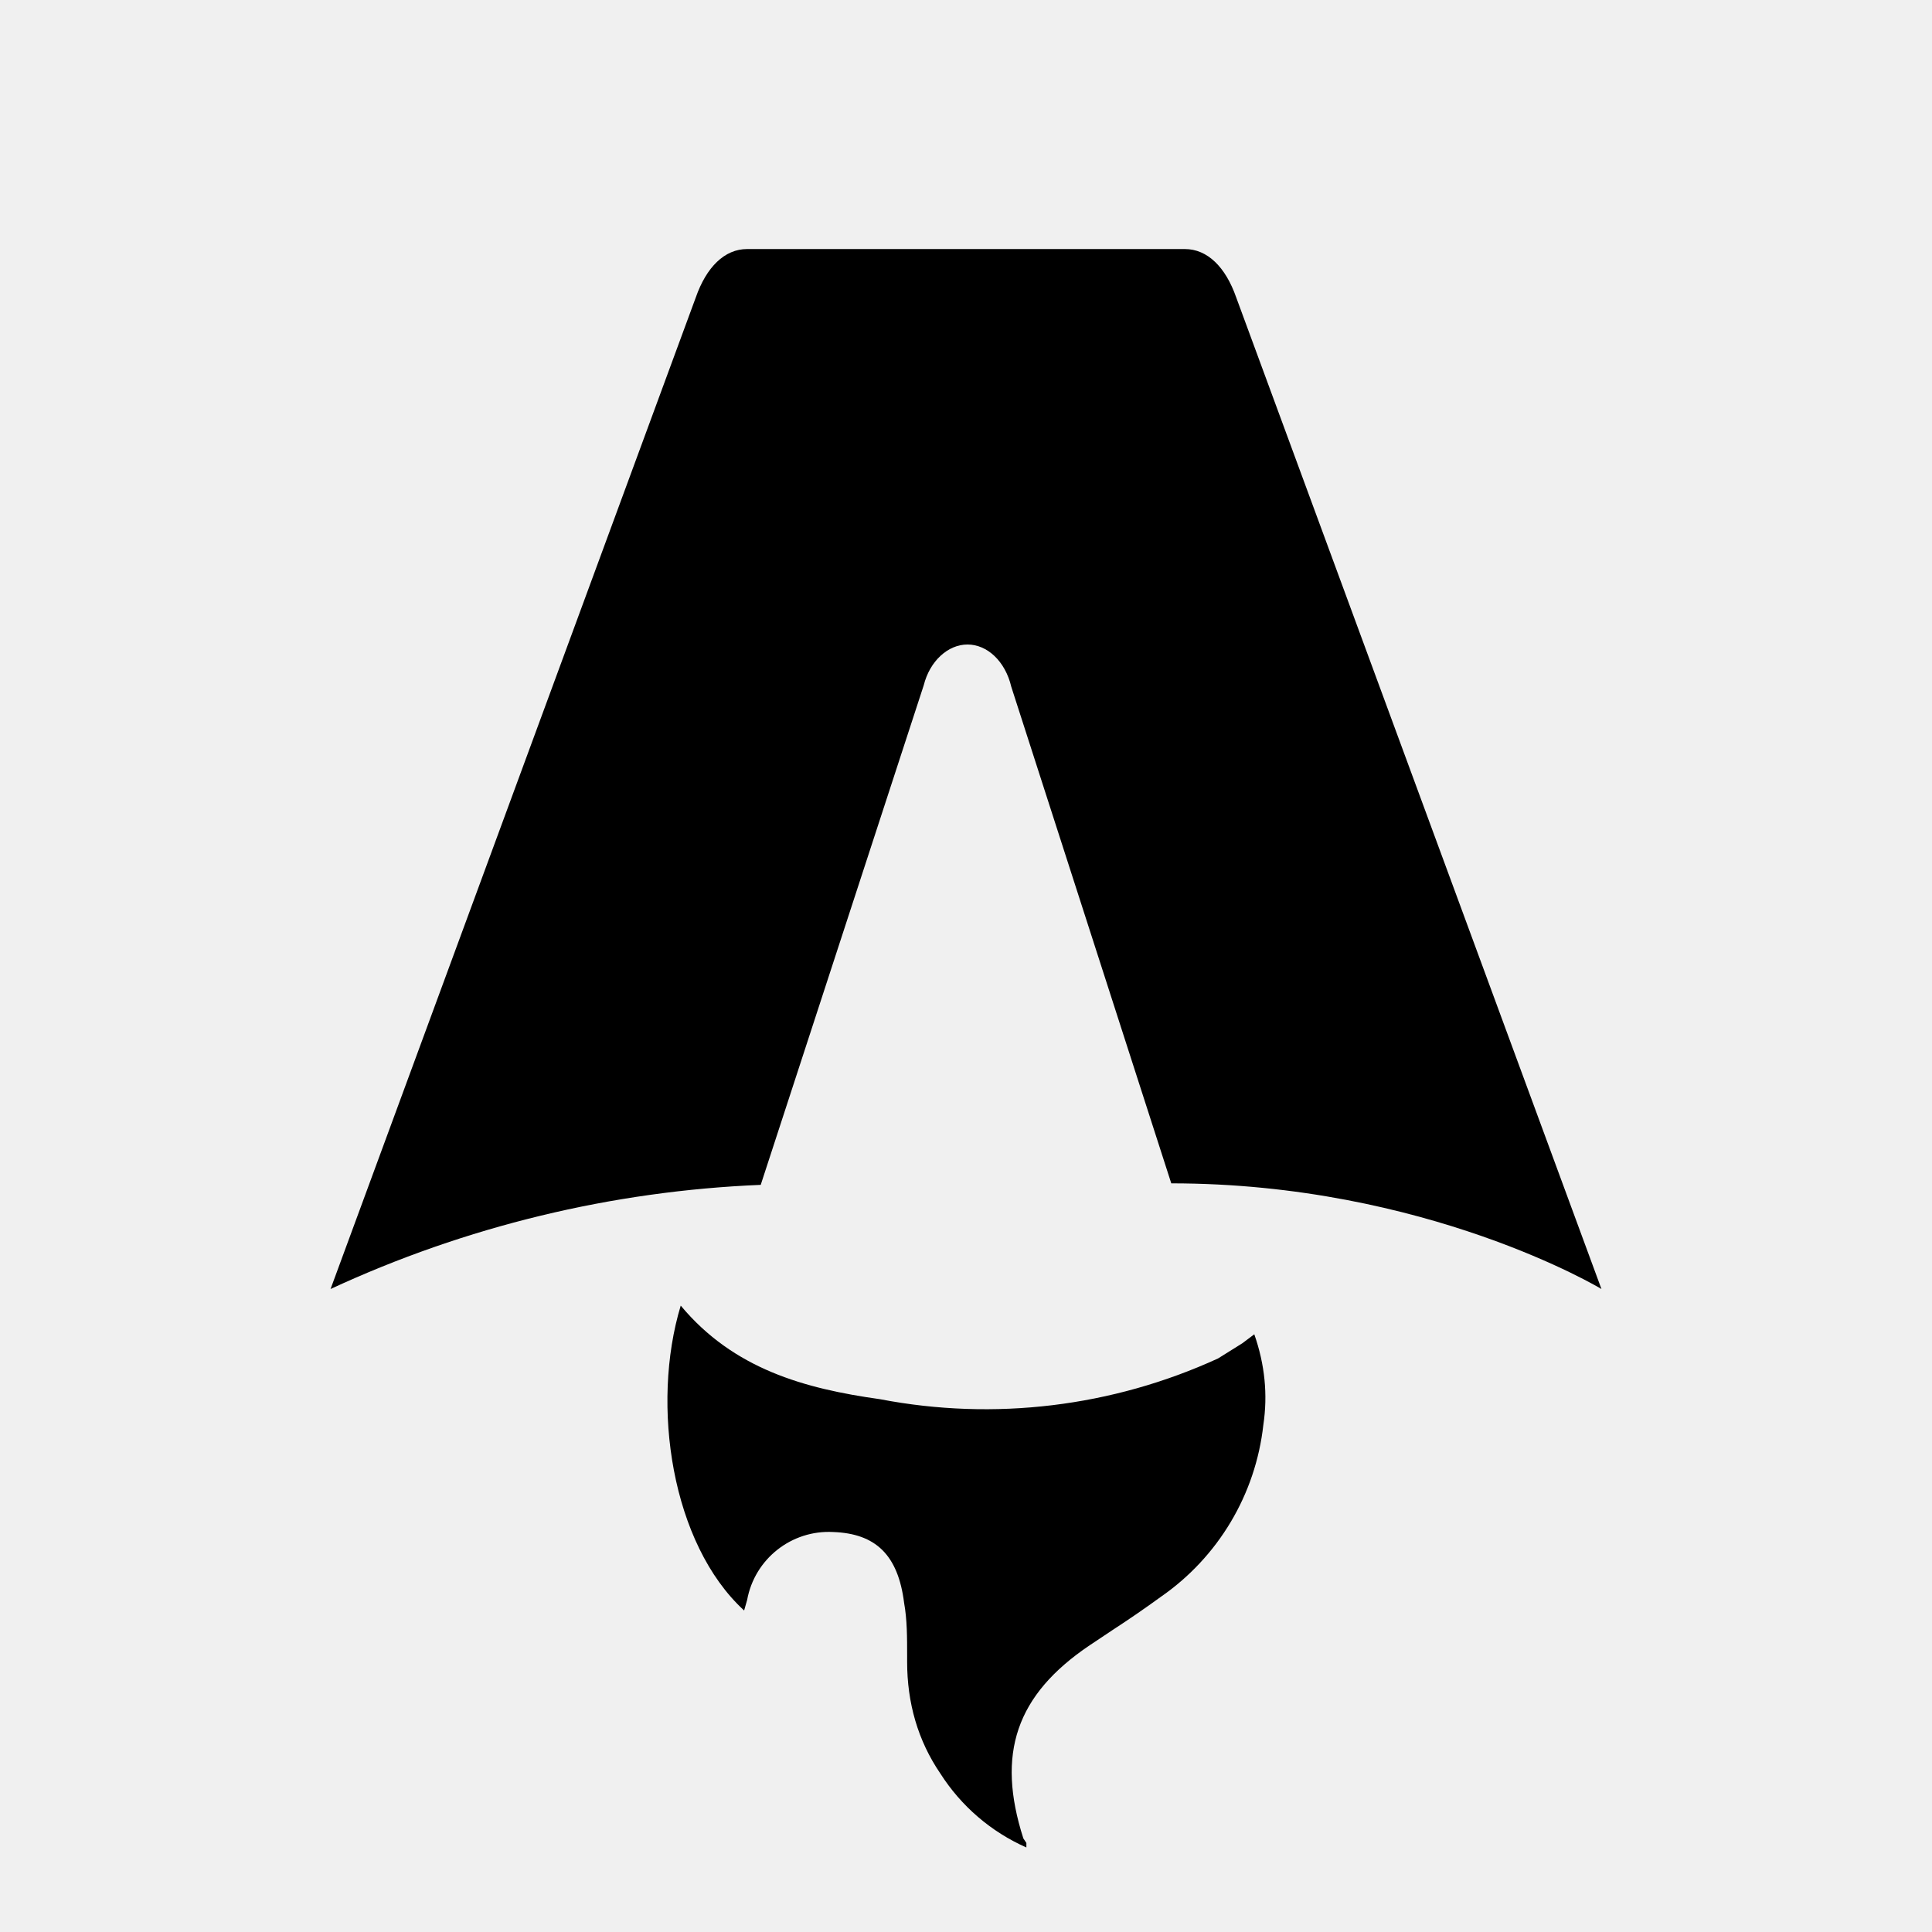
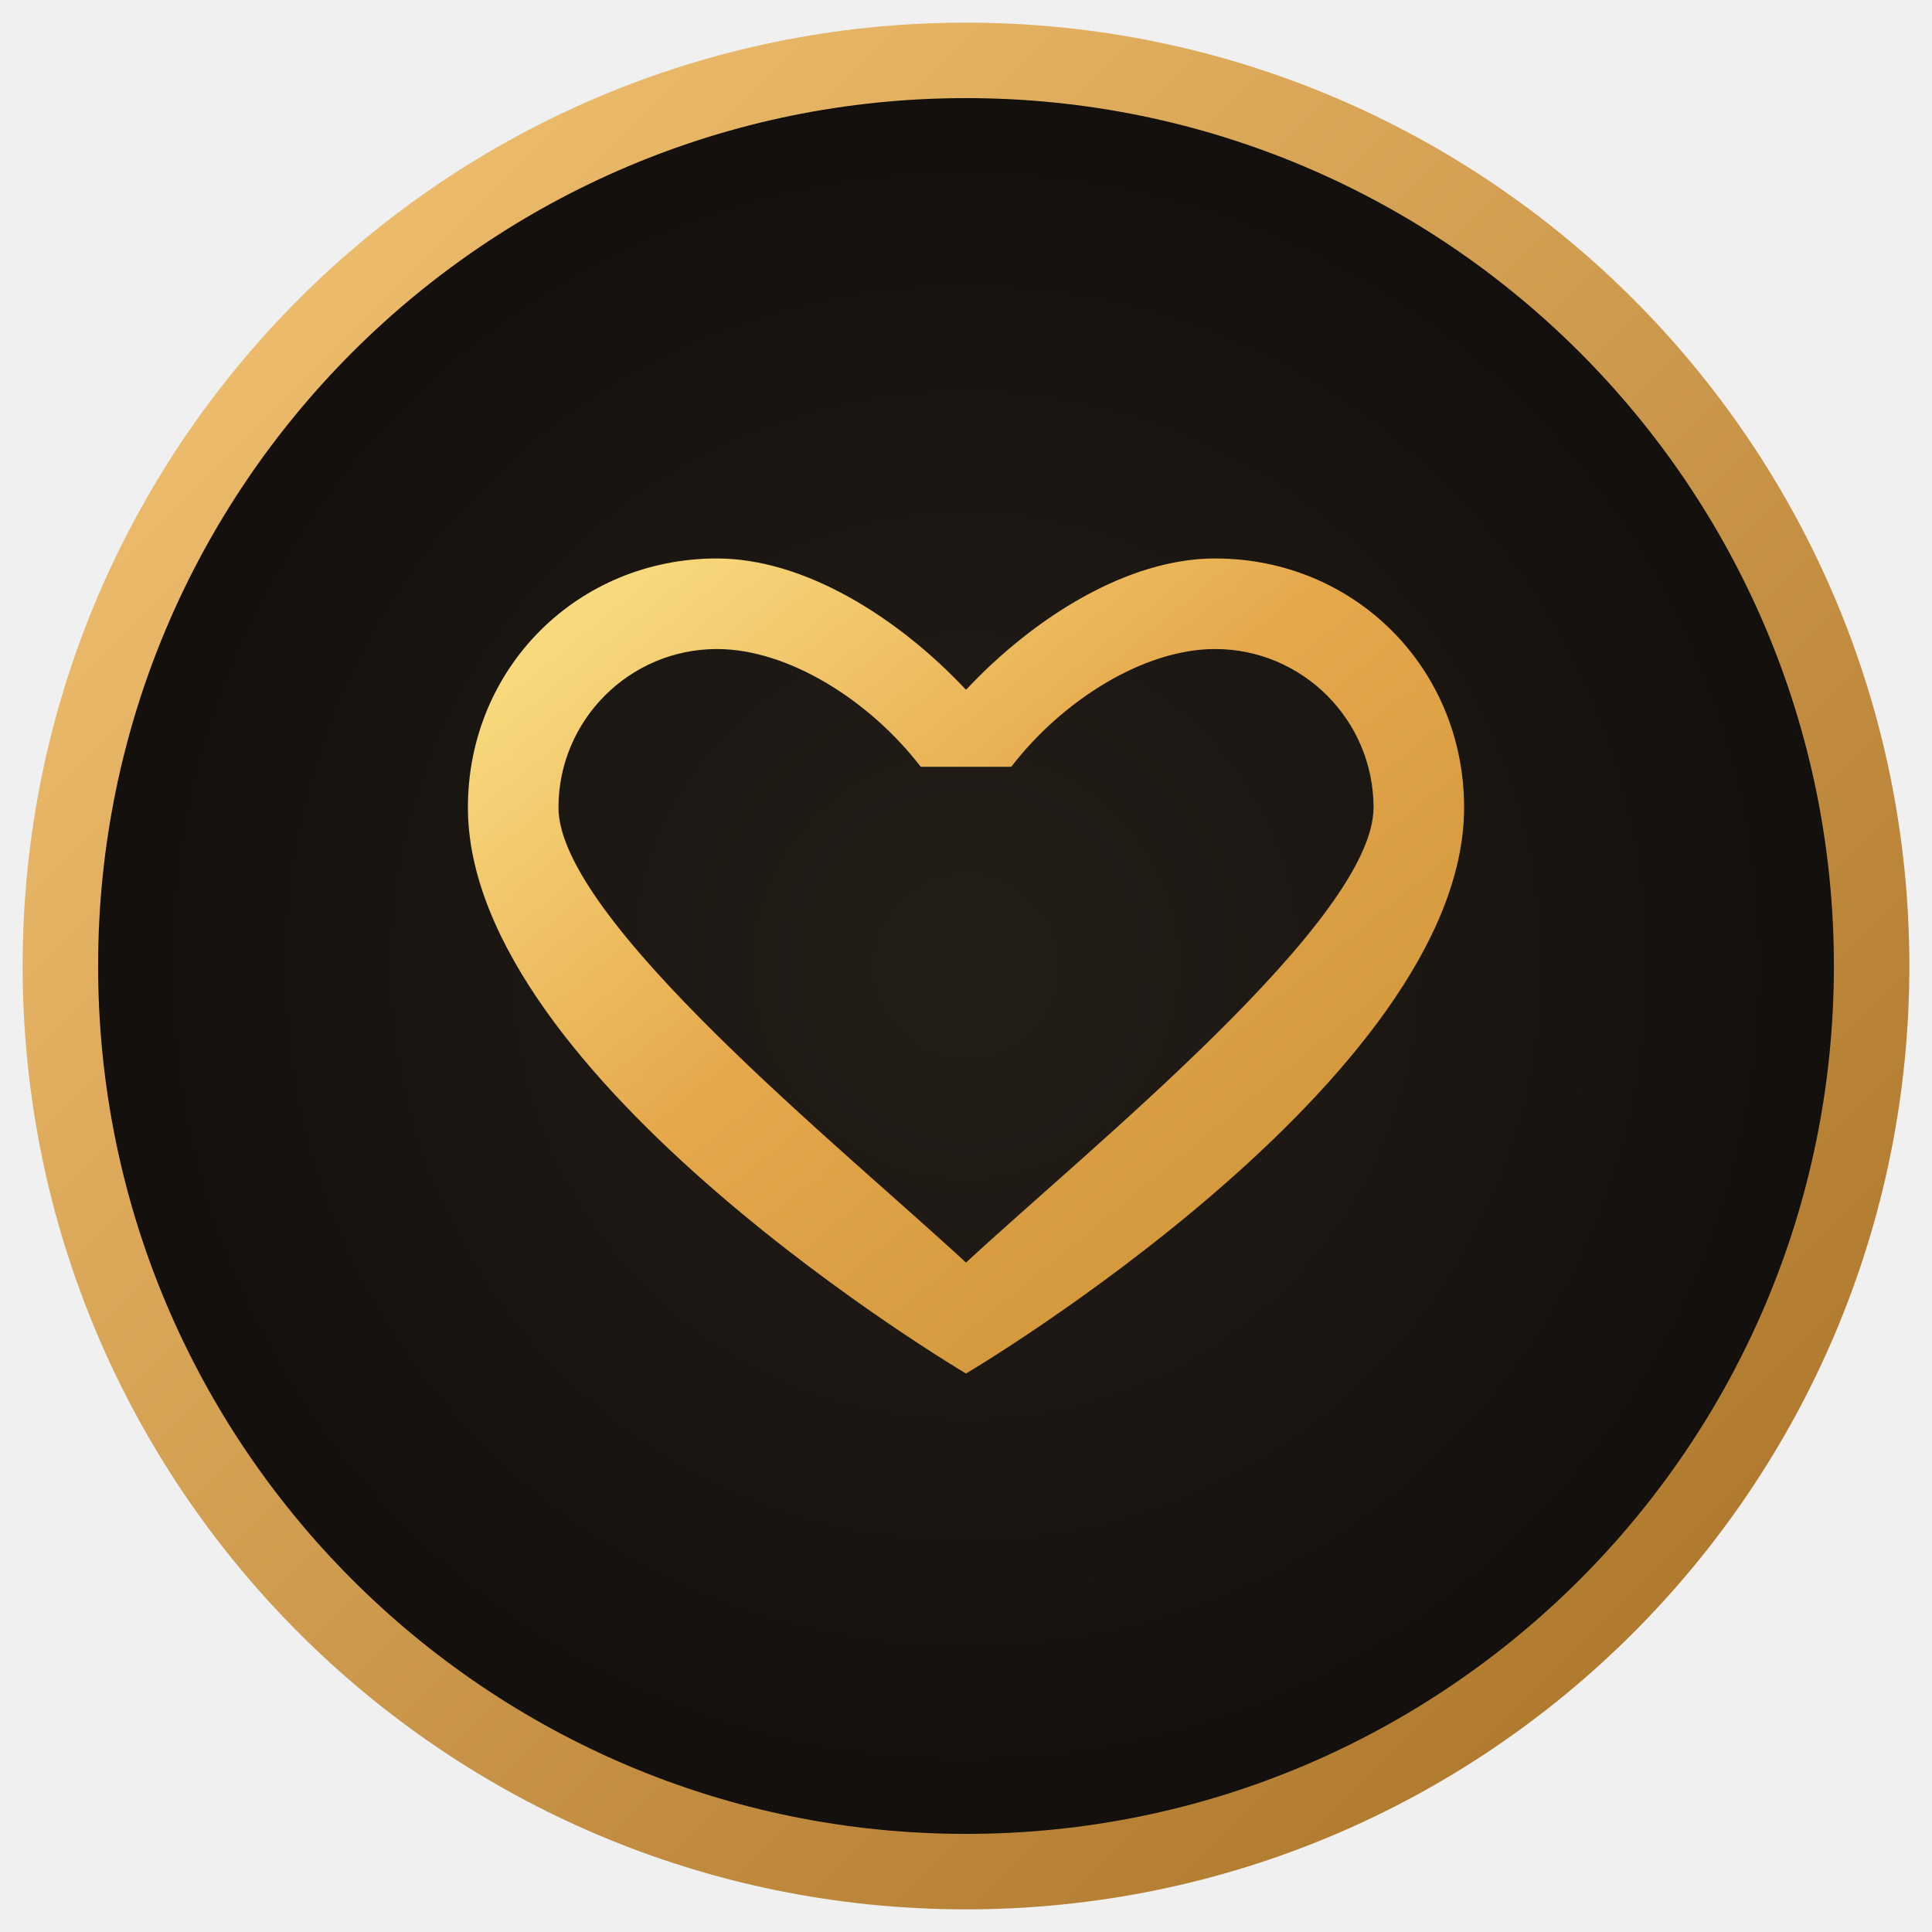
- <svg xmlns="http://www.w3.org/2000/svg" fill="none" viewBox="0 0 128 128">
-   <path d="M50.4 78.5a75.1 75.1 0 0 0-28.5 6.9l24.2-65.7c.7-2 1.9-3.2 3.4-3.2h29c1.5 0 2.7 1.2 3.4 3.2l24.2 65.7s-11.6-7-28.5-7L67 45.5c-.4-1.7-1.6-2.8-2.9-2.8-1.3 0-2.5 1.1-2.9 2.7L50.4 78.5Zm-1.1 28.2Zm-4.2-20.2c-2 6.6-.6 15.8 4.2 20.2a17.5 17.5 0 0 1 .2-.7 5.5 5.5 0 0 1 5.7-4.5c2.8.1 4.3 1.5 4.7 4.7.2 1.1.2 2.3.2 3.5v.4c0 2.7.7 5.2 2.2 7.4a13 13 0 0 0 5.7 4.9v-.3l-.2-.3c-1.8-5.6-.5-9.5 4.4-12.8l1.5-1a73 73 0 0 0 3.2-2.2 16 16 0 0 0 6.8-11.4c.3-2 .1-4-.6-6l-.8.6-1.6 1a37 37 0 0 1-22.4 2.7c-5-.7-9.7-2-13.2-6.2Z" />
-   <style>
-         path { fill: #000; }
-         @media (prefers-color-scheme: dark) {
-             path { fill: #FFF; }
-         }
-     </style>
+ <svg xmlns="http://www.w3.org/2000/svg" viewBox="0 0 64 64" fill="none">
+   <defs>
+     <linearGradient id="spiceRootsGold" x1="0%" y1="0%" x2="100%" y2="100%">
+       <stop offset="0%" stop-color="#FDE68A" />
+       <stop offset="45%" stop-color="#E5A84B" />
+       <stop offset="100%" stop-color="#C88D34" />
+     </linearGradient>
+     <linearGradient id="spiceRootsBorder" x1="0%" y1="0%" x2="100%" y2="100%">
+       <stop offset="0%" stop-color="#F7C676" />
+       <stop offset="100%" stop-color="#A56E24" />
+     </linearGradient>
+     <radialGradient id="bgGlow" cx="50%" cy="50%" r="50%">
+       <stop offset="0%" stop-color="#241E18" />
+       <stop offset="100%" stop-color="#120F0C" />
+     </radialGradient>
+   </defs>
+   <circle cx="32" cy="32" r="30" fill="url(#bgGlow)" stroke="url(#spiceRootsBorder)" stroke-width="2.5" />
+   <path fill="url(#spiceRootsGold)" transform="translate(14, 14) scale(1.5)" d="M17.5 3C15.57 3 13.5 4.3 12 5.9C10.5 4.3 8.43 3 6.5 3C3.42 3 1 5.42 1 8.5C1 14.5 12 21 12 21C12 21 23 14.5 23 8.5C23 5.42 20.58 3 17.5 3M12 18.55C9.28 16.03 3 10.97 3 8.5C3 6.57 4.57 5 6.5 5C8.07 5 9.87 6.13 11 7.6H13C14.13 6.13 15.93 5 17.5 5C19.43 5 21 6.57 21 8.5C21 10.97 14.72 16.03 12 18.55Z" />
</svg>
